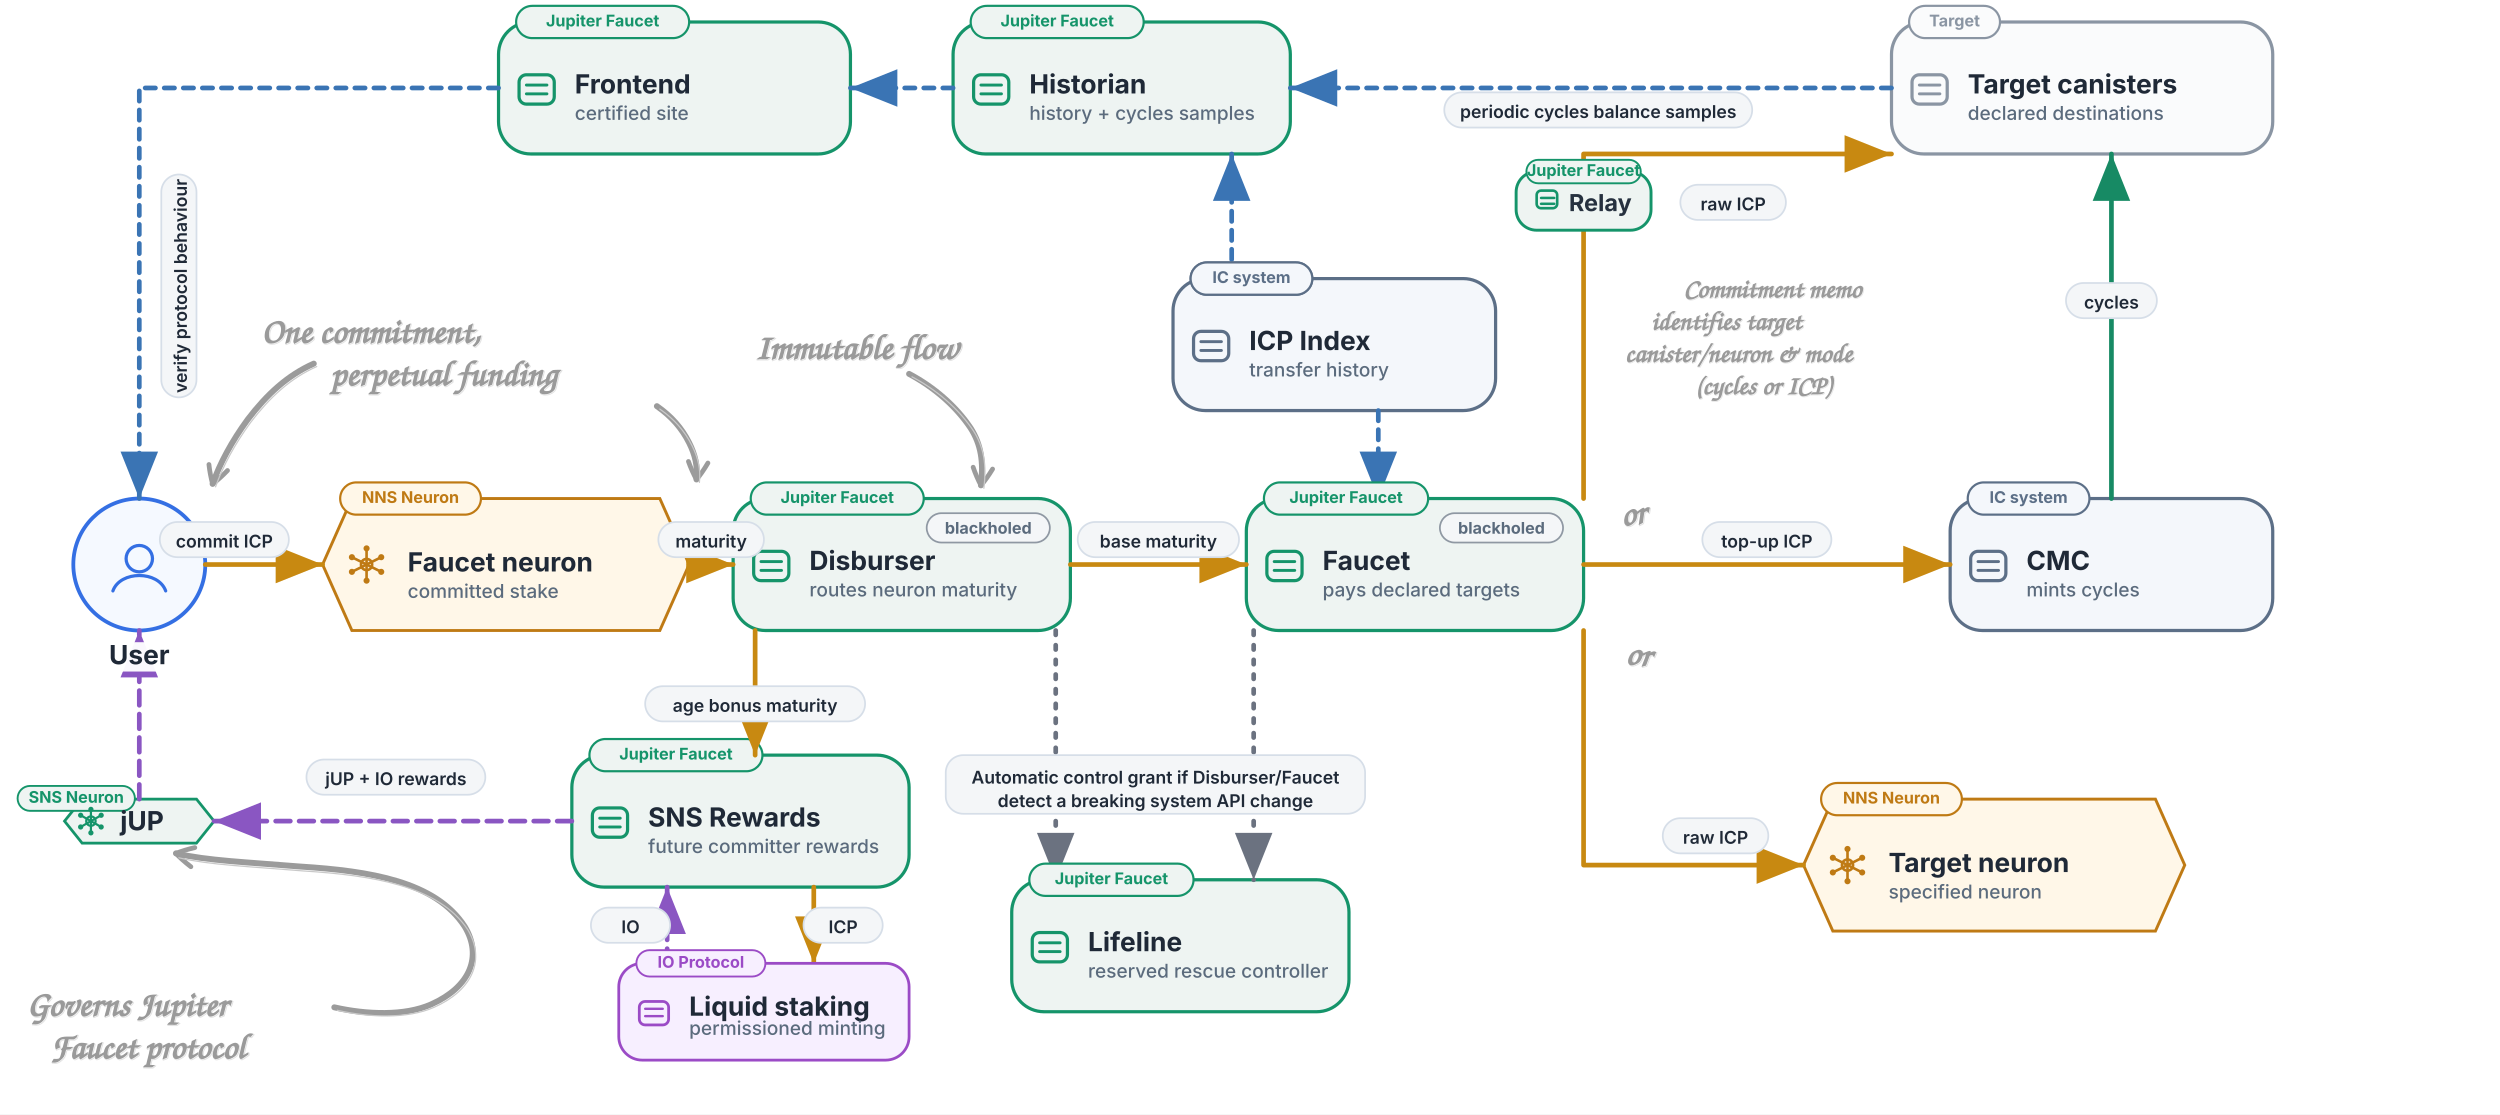
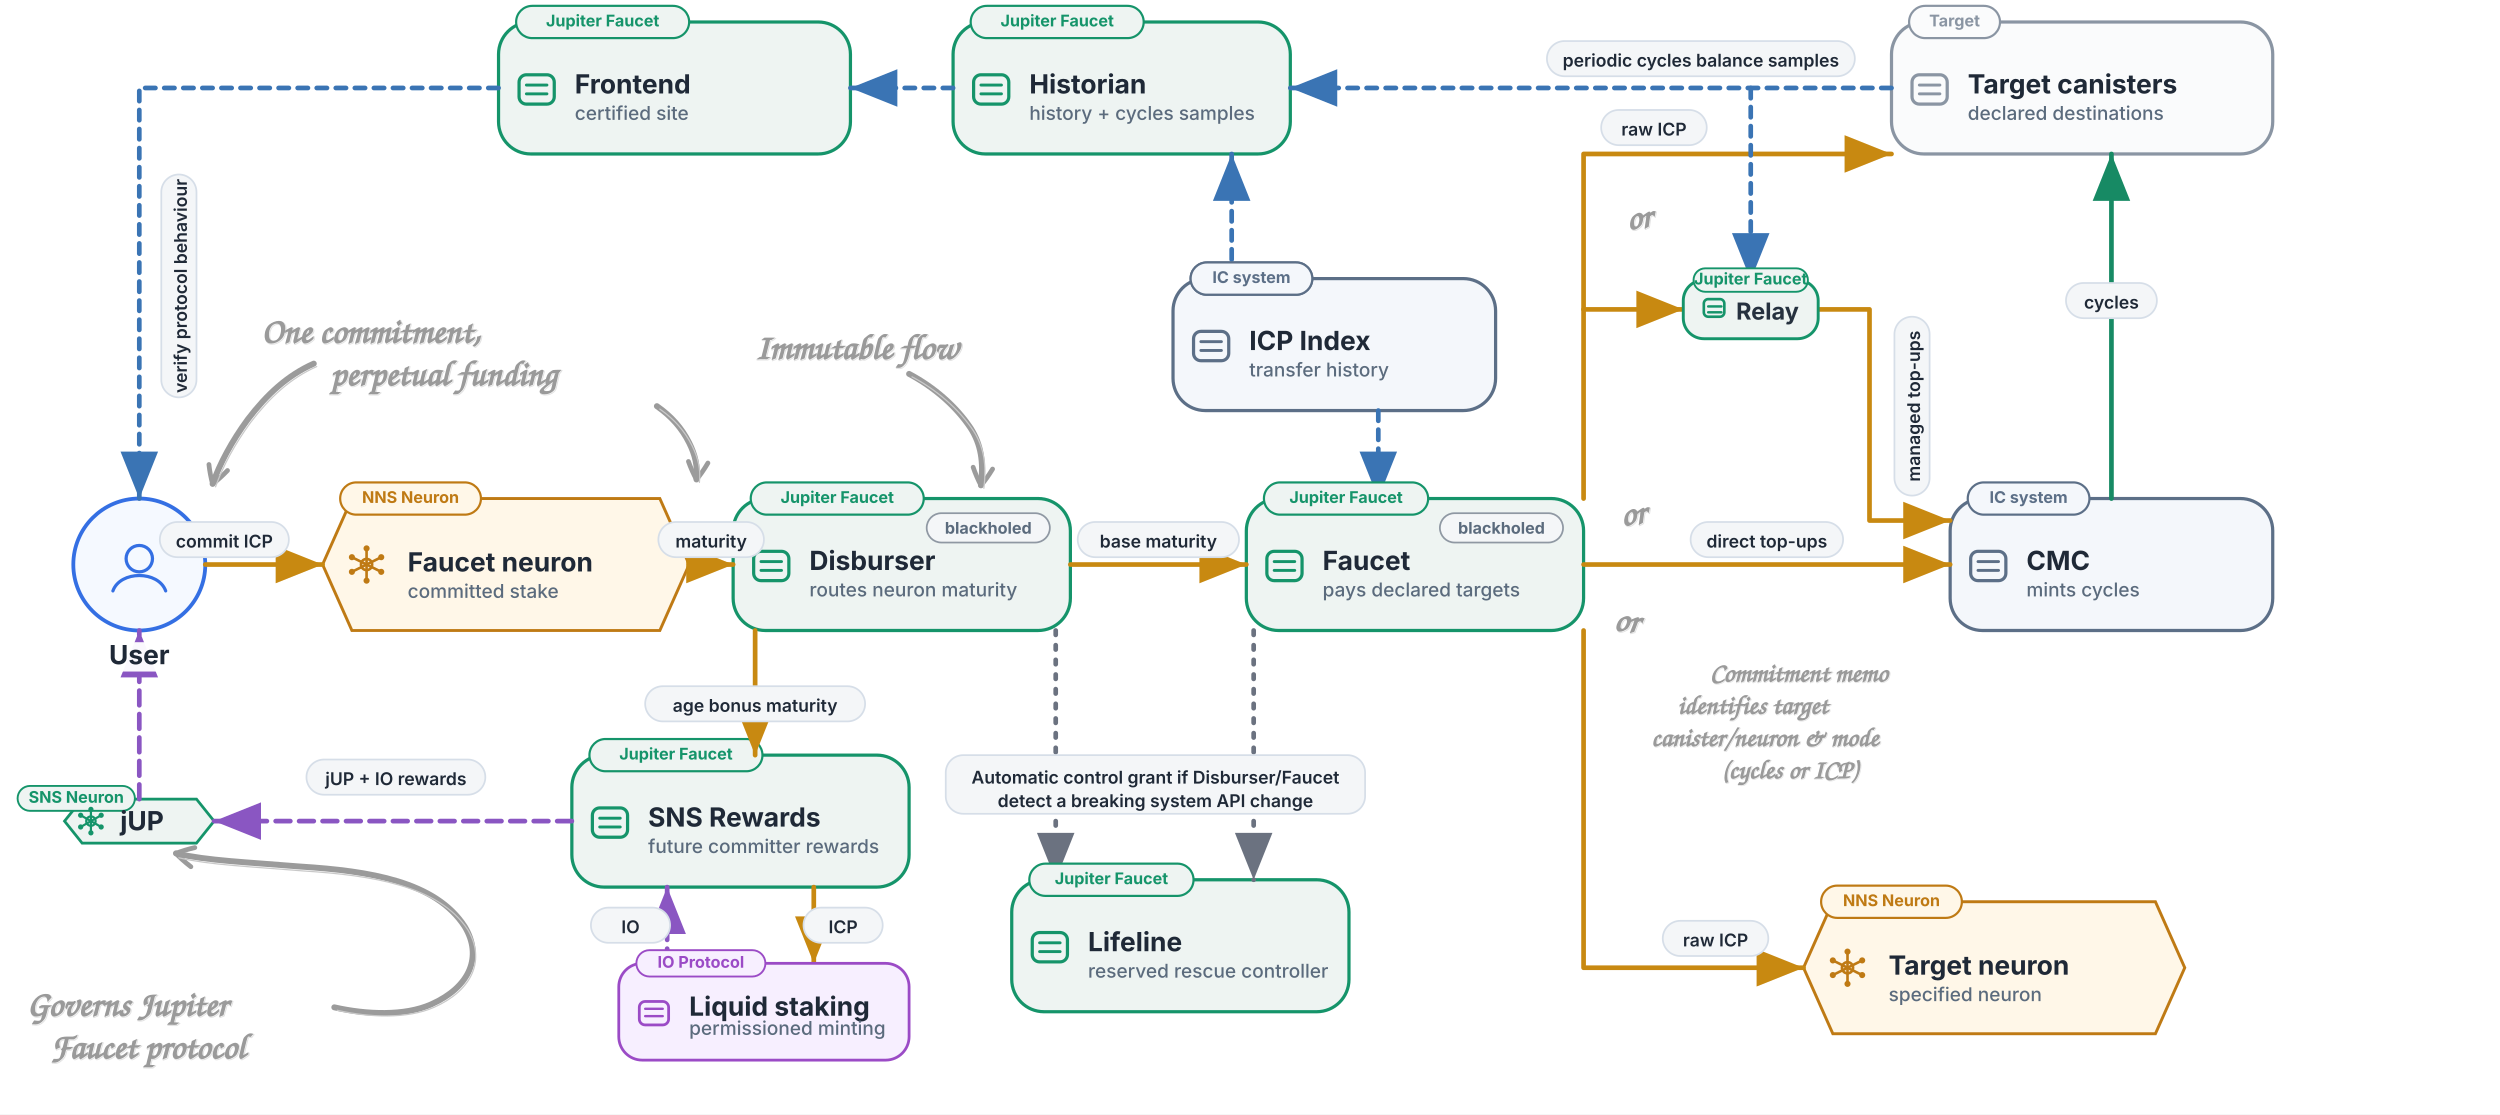
<svg xmlns="http://www.w3.org/2000/svg" width="1705" height="760" viewBox="0 55 1705 760">
  <defs>
    <style>
.title{fill:#1f2937;font:700 34px Inter,ui-sans-serif,system-ui,-apple-system,BlinkMacSystemFont,"Segoe UI",sans-serif}.subtitle{fill:#5b6b7d;font:500 16px Inter,ui-sans-serif,system-ui,-apple-system,BlinkMacSystemFont,"Segoe UI",sans-serif}.lbl{fill:#1f2937;font:700 18px Inter,ui-sans-serif,system-ui,-apple-system,BlinkMacSystemFont,"Segoe UI",sans-serif}.sub{fill:#5b6b7d;font:500 13px Inter,ui-sans-serif,system-ui,-apple-system,BlinkMacSystemFont,"Segoe UI",sans-serif}.tag{font:700 11px Inter,ui-sans-serif,system-ui,-apple-system,BlinkMacSystemFont,"Segoe UI",sans-serif}.legend{fill:#1f2937;font:600 12px Inter,ui-sans-serif,system-ui,-apple-system,BlinkMacSystemFont,"Segoe UI",sans-serif}.edgeLabel{fill:#1f2937;font:600 12px Inter,ui-sans-serif,system-ui,-apple-system,BlinkMacSystemFont,"Segoe UI",sans-serif}
</style>
    <marker id="arrow-icp" markerHeight="10" markerWidth="10" markerUnits="strokeWidth" orient="auto" refX="10" refY="4">
      <path d="M0,0 L10,4 L0,8 z" fill="#c88911" />
    </marker>
    <marker id="arrow-cycles" markerHeight="10" markerWidth="10" markerUnits="strokeWidth" orient="auto" refX="10" refY="4">
      <path d="M0,0 L10,4 L0,8 z" fill="#178a64" />
    </marker>
    <marker id="arrow-data" markerHeight="10" markerWidth="10" markerUnits="strokeWidth" orient="auto" refX="10" refY="4">
      <path d="M0,0 L10,4 L0,8 z" fill="#3a74b4" />
    </marker>
    <marker id="arrow-control" markerHeight="10" markerWidth="10" markerUnits="strokeWidth" orient="auto" refX="10" refY="4">
      <path d="M0,0 L10,4 L0,8 z" fill="#6b7280" />
    </marker>
    <marker id="arrow-jup" markerHeight="10" markerWidth="10" markerUnits="strokeWidth" orient="auto" refX="10" refY="4">
      <path d="M0,0 L10,4 L0,8 z" fill="#8a56c2" />
    </marker>
    <marker id="arrow-io" markerHeight="10" markerWidth="10" markerUnits="strokeWidth" orient="auto" refX="10" refY="4">
      <path d="M0,0 L10,4 L0,8 z" fill="#b44bd1" />
    </marker>
    <marker id="arrow-handwritten" markerWidth="18" markerHeight="18" markerUnits="userSpaceOnUse" orient="auto" refX="14" refY="9">
      <path d="M 2 2.5 C 6.5 4.5, 11.5 7.2, 14 9 C 11.1 11.1, 6.2 14.0, 2.4 15.8" fill="none" stroke="#9b9b9b" stroke-width="3.25" stroke-linecap="round" stroke-linejoin="round" />
    </marker>
  </defs>
  <rect fill="#fff" width="1705" height="760" x="0" y="55" />
  <g>
    <circle cx="95" cy="440" fill="#f5f9ff" r="45" stroke="#346fe3" stroke-width="2.6" />
    <circle cx="95" cy="436" fill="none" r="9" stroke="#346fe3" stroke-width="2.2" />
    <path d="M 77,458 C 82,444 108,444 113,458" fill="none" stroke="#346fe3" stroke-linecap="round" stroke-width="2.2" />
  </g>
  <g>
    <rect fill="#eef4f2" height="90" rx="22" ry="22" stroke="#15946a" stroke-width="2.2" width="240" x="340" y="70" />
    <rect fill="#eef4f2" height="22" rx="11" ry="11" stroke="#15946a" stroke-width="1.5" width="118" x="352" y="59" />
    <text class="tag" fill="#15946a" text-anchor="middle" x="411.0" y="73">Jupiter Faucet</text>
    <rect fill="none" height="20" rx="5" ry="5" stroke="#15946a" stroke-width="2.2" width="24" x="354" y="106" />
    <line stroke="#15946a" stroke-linecap="round" stroke-width="2" x1="359" x2="373" y1="113" y2="113" />
    <line stroke="#15946a" stroke-linecap="round" stroke-width="2" x1="359" x2="373" y1="119" y2="119" />
    <text class="lbl" dominant-baseline="middle" x="392" y="112">Frontend</text>
    <text class="sub" dominant-baseline="middle" x="392" y="132">certified site</text>
  </g>
  <g>
    <rect fill="#eef4f2" height="90" rx="22" ry="22" stroke="#15946a" stroke-width="2.2" width="230" x="650" y="70" />
    <rect fill="#eef4f2" height="22" rx="11" ry="11" stroke="#15946a" stroke-width="1.5" width="118" x="662" y="59" />
    <text class="tag" fill="#15946a" text-anchor="middle" x="721.0" y="73">Jupiter Faucet</text>
    <rect fill="none" height="20" rx="5" ry="5" stroke="#15946a" stroke-width="2.2" width="24" x="664" y="106" />
    <line stroke="#15946a" stroke-linecap="round" stroke-width="2" x1="669" x2="683" y1="113" y2="113" />
    <line stroke="#15946a" stroke-linecap="round" stroke-width="2" x1="669" x2="683" y1="119" y2="119" />
    <text class="lbl" dominant-baseline="middle" x="702" y="112">Historian</text>
    <text class="sub" dominant-baseline="middle" x="702" y="132">history + cycles samples</text>
  </g>
  <g>
    <rect fill="#fafbfc" height="90" rx="22" ry="22" stroke="#8a95a3" stroke-width="2.2" width="260" x="1290" y="70" />
    <rect fill="#fafbfc" height="22" rx="11" ry="11" stroke="#8a95a3" stroke-width="1.5" width="62" x="1302" y="59" />
    <text class="tag" fill="#8a95a3" text-anchor="middle" x="1333.0" y="73">Target</text>
    <rect fill="none" height="20" rx="5" ry="5" stroke="#8a95a3" stroke-width="2.2" width="24" x="1304" y="106" />
    <line stroke="#8a95a3" stroke-linecap="round" stroke-width="2" x1="1309" x2="1323" y1="113" y2="113" />
    <line stroke="#8a95a3" stroke-linecap="round" stroke-width="2" x1="1309" x2="1323" y1="119" y2="119" />
    <text class="lbl" dominant-baseline="middle" x="1342" y="112">Target canisters</text>
    <text class="sub" dominant-baseline="middle" x="1342" y="132">declared destinations</text>
  </g>
  <g>
    <rect fill="#f4f7fb" height="90" rx="22" ry="22" stroke="#5c6f87" stroke-width="2.2" width="220" x="800" y="245" />
    <rect fill="#f4f7fb" height="22" rx="11" ry="11" stroke="#5c6f87" stroke-width="1.5" width="83" x="812" y="234" />
    <text class="tag" fill="#5c6f87" text-anchor="middle" x="853.5" y="248">IC system</text>
    <rect fill="none" height="20" rx="5" ry="5" stroke="#5c6f87" stroke-width="2.2" width="24" x="814" y="281" />
    <line stroke="#5c6f87" stroke-linecap="round" stroke-width="2" x1="819" x2="833" y1="288" y2="288" />
    <line stroke="#5c6f87" stroke-linecap="round" stroke-width="2" x1="819" x2="833" y1="294" y2="294" />
    <text class="lbl" dominant-baseline="middle" x="852" y="287">ICP Index</text>
    <text class="sub" dominant-baseline="middle" x="852" y="307">transfer history</text>
  </g>
  <g>
    <polygon fill="#fff7e8" points="240,395 450,395 470,440.0 450,485 240,485 220,440.0" stroke="#bf7a14" stroke-width="2.0" />
    <rect fill="#fff7e8" height="22" rx="11" ry="11" stroke="#bf7a14" stroke-width="1.5" width="96" x="232" y="384" />
    <text class="tag" fill="#bf7a14" text-anchor="middle" x="280" y="398">NNS Neuron</text>
    <line stroke="#bf7a14" stroke-linecap="round" stroke-width="1.8" x1="250" x2="250" y1="440.0" y2="429.0" />
    <circle cx="250" cy="429.0" fill="#bf7a14" r="2.1" />
    <line stroke="#bf7a14" stroke-linecap="round" stroke-width="1.8" x1="250" x2="260" y1="440.0" y2="435.0" />
    <circle cx="260" cy="435.0" fill="#bf7a14" r="2.1" />
    <line stroke="#bf7a14" stroke-linecap="round" stroke-width="1.8" x1="250" x2="260" y1="440.0" y2="445.0" />
    <circle cx="260" cy="445.0" fill="#bf7a14" r="2.1" />
    <line stroke="#bf7a14" stroke-linecap="round" stroke-width="1.8" x1="250" x2="250" y1="440.0" y2="451.0" />
    <circle cx="250" cy="451.0" fill="#bf7a14" r="2.1" />
    <line stroke="#bf7a14" stroke-linecap="round" stroke-width="1.8" x1="250" x2="240" y1="440.0" y2="445.0" />
    <circle cx="240" cy="445.0" fill="#bf7a14" r="2.1" />
    <line stroke="#bf7a14" stroke-linecap="round" stroke-width="1.8" x1="250" x2="240" y1="440.0" y2="435.0" />
    <circle cx="240" cy="435.0" fill="#bf7a14" r="2.1" />
    <circle cx="250" cy="440.0" fill="none" r="3.8" stroke="#bf7a14" stroke-width="1.8" />
    <text class="lbl" dominant-baseline="middle" x="278" y="438.0">Faucet neuron</text>
    <text class="sub" dominant-baseline="middle" x="278" y="458.0">committed stake</text>
  </g>
  <g>
    <rect fill="#eef4f2" height="90" rx="22" ry="22" stroke="#15946a" stroke-width="2.2" width="230" x="500" y="395" />
    <rect fill="#eef4f2" height="22" rx="11" ry="11" stroke="#15946a" stroke-width="1.5" width="118" x="512" y="384" />
    <text class="tag" fill="#15946a" text-anchor="middle" x="571.0" y="398">Jupiter Faucet</text>
    <g>
      <rect fill="#f4f6f8" height="20" rx="10" ry="10" stroke="#8f98a3" stroke-width="1.2" width="84" x="632" y="405" />
      <text class="tag" fill="#5b6b7d" text-anchor="middle" x="674" y="419">blackholed</text>
    </g>
    <rect fill="none" height="20" rx="5" ry="5" stroke="#15946a" stroke-width="2.2" width="24" x="514" y="431" />
    <line stroke="#15946a" stroke-linecap="round" stroke-width="2" x1="519" x2="533" y1="438" y2="438" />
    <line stroke="#15946a" stroke-linecap="round" stroke-width="2" x1="519" x2="533" y1="444" y2="444" />
    <text class="lbl" dominant-baseline="middle" x="552" y="437">Disburser</text>
    <text class="sub" dominant-baseline="middle" x="552" y="457">routes neuron maturity</text>
  </g>
  <g>
    <rect fill="#eef4f2" height="90" rx="22" ry="22" stroke="#15946a" stroke-width="2.2" width="230" x="850" y="395" />
    <g>
      <rect fill="#f4f6f8" height="20" rx="10" ry="10" stroke="#8f98a3" stroke-width="1.2" width="84" x="982" y="405" />
      <text class="tag" fill="#5b6b7d" text-anchor="middle" x="1024" y="419">blackholed</text>
    </g>
    <rect fill="none" height="20" rx="5" ry="5" stroke="#15946a" stroke-width="2.2" width="24" x="864" y="431" />
    <line stroke="#15946a" stroke-linecap="round" stroke-width="2" x1="869" x2="883" y1="438" y2="438" />
    <line stroke="#15946a" stroke-linecap="round" stroke-width="2" x1="869" x2="883" y1="444" y2="444" />
    <text class="lbl" dominant-baseline="middle" x="902" y="437">Faucet</text>
    <text class="sub" dominant-baseline="middle" x="902" y="457">pays declared targets</text>
  </g>
  <g>
    <rect fill="#f4f7fb" height="90" rx="22" ry="22" stroke="#5c6f87" stroke-width="2.2" width="220" x="1330" y="395" />
    <rect fill="#f4f7fb" height="22" rx="11" ry="11" stroke="#5c6f87" stroke-width="1.5" width="83" x="1342" y="384" />
    <text class="tag" fill="#5c6f87" text-anchor="middle" x="1383.5" y="398">IC system</text>
    <rect fill="none" height="20" rx="5" ry="5" stroke="#5c6f87" stroke-width="2.2" width="24" x="1344" y="431" />
    <line stroke="#5c6f87" stroke-linecap="round" stroke-width="2" x1="1349" x2="1363" y1="438" y2="438" />
    <line stroke="#5c6f87" stroke-linecap="round" stroke-width="2" x1="1349" x2="1363" y1="444" y2="444" />
    <text class="lbl" dominant-baseline="middle" x="1382" y="437">CMC</text>
    <text class="sub" dominant-baseline="middle" x="1382" y="457">mints cycles</text>
  </g>
-   <g>
+   <g transform="translate(0,70)">
    <polygon fill="#fff7e8" points="1250,600 1470,600 1490,645.0 1470,690 1250,690 1230,645.0" stroke="#bf7a14" stroke-width="2.0" />
    <rect fill="#fff7e8" height="22" rx="11" ry="11" stroke="#bf7a14" stroke-width="1.5" width="96" x="1242" y="589" />
    <text class="tag" fill="#bf7a14" text-anchor="middle" x="1290" y="603">NNS Neuron</text>
    <line stroke="#bf7a14" stroke-linecap="round" stroke-width="1.8" x1="1260" x2="1260" y1="645.0" y2="634.0" />
    <circle cx="1260" cy="634.0" fill="#bf7a14" r="2.1" />
    <line stroke="#bf7a14" stroke-linecap="round" stroke-width="1.8" x1="1260" x2="1270" y1="645.0" y2="640.0" />
    <circle cx="1270" cy="640.0" fill="#bf7a14" r="2.1" />
    <line stroke="#bf7a14" stroke-linecap="round" stroke-width="1.8" x1="1260" x2="1270" y1="645.0" y2="650.0" />
    <circle cx="1270" cy="650.0" fill="#bf7a14" r="2.1" />
    <line stroke="#bf7a14" stroke-linecap="round" stroke-width="1.8" x1="1260" x2="1260" y1="645.0" y2="656.0" />
    <circle cx="1260" cy="656.0" fill="#bf7a14" r="2.1" />
    <line stroke="#bf7a14" stroke-linecap="round" stroke-width="1.8" x1="1260" x2="1250" y1="645.0" y2="650.0" />
    <circle cx="1250" cy="650.0" fill="#bf7a14" r="2.1" />
    <line stroke="#bf7a14" stroke-linecap="round" stroke-width="1.8" x1="1260" x2="1250" y1="645.0" y2="640.0" />
    <circle cx="1250" cy="640.0" fill="#bf7a14" r="2.1" />
    <circle cx="1260" cy="645.0" fill="none" r="3.8" stroke="#bf7a14" stroke-width="1.8" />
    <text class="lbl" dominant-baseline="middle" x="1288" y="643.0">Target neuron</text>
    <text class="sub" dominant-baseline="middle" x="1288" y="663.0">specified neuron</text>
  </g>
  <g>
    <polygon fill="#eef4f2" points="56,600 134,600 146,615 134,630 56,630 44,615" stroke="#15946a" stroke-width="1.9" />
    <rect fill="#eef4f2" height="17" rx="8.5" ry="8.5" stroke="#15946a" stroke-width="1.3" width="80" x="12" y="591" />
    <text class="tag" fill="#15946a" text-anchor="middle" x="52" y="602.5">SNS Neuron</text>
    <line stroke="#15946a" stroke-linecap="round" stroke-width="1.5" x1="62" x2="62" y1="615" y2="607" />
    <circle cx="62" cy="607" fill="#15946a" r="1.8" />
    <line stroke="#15946a" stroke-linecap="round" stroke-width="1.5" x1="62" x2="69" y1="615" y2="611" />
    <circle cx="69" cy="611" fill="#15946a" r="1.8" />
    <line stroke="#15946a" stroke-linecap="round" stroke-width="1.5" x1="62" x2="69" y1="615" y2="619" />
    <circle cx="69" cy="619" fill="#15946a" r="1.8" />
    <line stroke="#15946a" stroke-linecap="round" stroke-width="1.5" x1="62" x2="62" y1="615" y2="623" />
    <circle cx="62" cy="623" fill="#15946a" r="1.8" />
    <line stroke="#15946a" stroke-linecap="round" stroke-width="1.5" x1="62" x2="55" y1="615" y2="619" />
    <circle cx="55" cy="619" fill="#15946a" r="1.8" />
    <line stroke="#15946a" stroke-linecap="round" stroke-width="1.5" x1="62" x2="55" y1="615" y2="611" />
    <circle cx="55" cy="611" fill="#15946a" r="1.8" />
    <circle cx="62" cy="615" fill="none" r="3.2" stroke="#15946a" stroke-width="1.5" />
    <text class="lbl" dominant-baseline="middle" font-size="14" x="82" y="614.5">jUP</text>
  </g>
  <g>
    <rect fill="#eef4f2" height="90" rx="22" ry="22" stroke="#15946a" stroke-width="2.2" width="230" x="390" y="570" />
    <rect fill="#eef4f2" height="22" rx="11" ry="11" stroke="#15946a" stroke-width="1.5" width="118" x="402" y="559" />
    <text class="tag" fill="#15946a" text-anchor="middle" x="461.0" y="573">Jupiter Faucet</text>
    <rect fill="none" height="20" rx="5" ry="5" stroke="#15946a" stroke-width="2.2" width="24" x="404" y="606" />
    <line stroke="#15946a" stroke-linecap="round" stroke-width="2" x1="409" x2="423" y1="613" y2="613" />
    <line stroke="#15946a" stroke-linecap="round" stroke-width="2" x1="409" x2="423" y1="619" y2="619" />
    <text class="lbl" dominant-baseline="middle" x="442" y="612">SNS Rewards</text>
    <text class="sub" dominant-baseline="middle" x="442" y="632">future committer rewards</text>
  </g>
  <g>
    <rect fill="#eef4f2" height="90" rx="22" ry="22" stroke="#15946a" stroke-width="2.2" width="230" x="690" y="655" />
    <rect fill="none" height="20" rx="5" ry="5" stroke="#15946a" stroke-width="2.2" width="24" x="704" y="691" />
    <line stroke="#15946a" stroke-linecap="round" stroke-width="2" x1="709" x2="723" y1="698" y2="698" />
    <line stroke="#15946a" stroke-linecap="round" stroke-width="2" x1="709" x2="723" y1="704" y2="704" />
    <text class="lbl" dominant-baseline="middle" x="742" y="697">Lifeline</text>
    <text class="sub" dominant-baseline="middle" x="742" y="717">reserved rescue controller</text>
  </g>
  <path d="M 340,115 L 95,115 L 95,395" fill="none" marker-end="url(#arrow-data)" stroke-dasharray="7 6" stroke="#3a74b4" stroke-linecap="round" stroke-linejoin="round" stroke-width="3.2" />
  <path d="M 650,115 L 580,115" fill="none" marker-end="url(#arrow-data)" stroke-dasharray="7 6" stroke="#3a74b4" stroke-linecap="round" stroke-linejoin="round" stroke-width="3.2" />
  <path d="M 1290,115 L 880,115" fill="none" marker-end="url(#arrow-data)" stroke-dasharray="7 6" stroke="#3a74b4" stroke-linecap="round" stroke-linejoin="round" stroke-width="3.2" />
  <path d="M 840,245 L 840,160" fill="none" marker-end="url(#arrow-data)" stroke-dasharray="7 6" stroke="#3a74b4" stroke-linecap="round" stroke-linejoin="round" stroke-width="3.2" />
  <path d="M 940,335 L 940,395" fill="none" marker-end="url(#arrow-data)" stroke-dasharray="7 6" stroke="#3a74b4" stroke-linecap="round" stroke-linejoin="round" stroke-width="3.2" />
  <path d="M 140,440 L 220,440" fill="none" marker-end="url(#arrow-icp)" stroke="#c88911" stroke-linecap="round" stroke-linejoin="round" stroke-width="3.2" />
  <path d="M 470,440 L 500,440" fill="none" marker-end="url(#arrow-icp)" stroke="#c88911" stroke-linecap="round" stroke-linejoin="round" stroke-width="3.2" />
  <path d="M 730,440 L 850,440" fill="none" marker-end="url(#arrow-icp)" stroke="#c88911" stroke-linecap="round" stroke-linejoin="round" stroke-width="3.2" />
  <path d="M 515,485 L 515,570" fill="none" marker-end="url(#arrow-icp)" stroke="#c88911" stroke-linecap="round" stroke-linejoin="round" stroke-width="3.2" />
  <path d="M 1080,440 L 1330,440" fill="none" marker-end="url(#arrow-icp)" stroke="#c88911" stroke-linecap="round" stroke-linejoin="round" stroke-width="3.2" />
  <path d="M 1080,395 L 1080,160 L 1290,160" fill="none" marker-end="url(#arrow-icp)" stroke="#c88911" stroke-linecap="round" stroke-linejoin="round" stroke-width="3.2" />
-   <path d="M 1080,485 L 1080,645 L 1230,645" fill="none" marker-end="url(#arrow-icp)" stroke="#c88911" stroke-linecap="round" stroke-linejoin="round" stroke-width="3.2" />
+   <path d="M 1080,485 L 1080,715 L 1230,715" fill="none" marker-end="url(#arrow-icp)" stroke="#c88911" stroke-linecap="round" stroke-linejoin="round" stroke-width="3.2" />
  <path d="M 1440,395 L 1440,160" fill="none" marker-end="url(#arrow-cycles)" stroke="#178a64" stroke-linecap="round" stroke-linejoin="round" stroke-width="3.2" />
  <path d="M 720,485 L 720,655" fill="none" marker-end="url(#arrow-control)" stroke-dasharray="3 7" stroke="#6b7280" stroke-linecap="round" stroke-linejoin="round" stroke-width="3.2" />
  <path d="M 855,485 L 855,655" fill="none" marker-end="url(#arrow-control)" stroke-dasharray="3 7" stroke="#6b7280" stroke-linecap="round" stroke-linejoin="round" stroke-width="3.2" />
  <path d="M 390,615 L 146,615" fill="none" marker-end="url(#arrow-jup)" stroke-dasharray="10 6" stroke="#8a56c2" stroke-linecap="round" stroke-linejoin="round" stroke-width="3.2" />
  <path d="M 95,600 L 95,485" fill="none" marker-end="url(#arrow-jup)" stroke-dasharray="10 6" stroke="#8a56c2" stroke-linecap="round" stroke-linejoin="round" stroke-width="3.2" />
  <path d="M 555,660 L 555,712" fill="none" marker-end="url(#arrow-icp)" stroke="#c88911" stroke-linecap="round" stroke-linejoin="round" stroke-width="3.2" />
  <path d="M 455,712 L 455,660" fill="none" marker-end="url(#arrow-jup)" stroke-dasharray="10 6" stroke="#8a56c2" stroke-linecap="round" stroke-linejoin="round" stroke-width="3.2" />
  <g>
    <rect fill="#f7efff" height="66" rx="16" ry="16" stroke="#9b4bc6" stroke-width="1.9" width="198" x="422" y="712" />
    <rect fill="#f7efff" height="18" rx="9" ry="9" stroke="#9b4bc6" stroke-width="1.3" width="88" x="434" y="703" />
    <text class="tag" fill="#9b4bc6" text-anchor="middle" x="478" y="715">IO Protocol</text>
    <rect fill="none" height="16" rx="4" ry="4" stroke="#9b4bc6" stroke-width="1.9" width="20" x="436" y="738" />
    <line stroke="#9b4bc6" stroke-linecap="round" stroke-width="1.6" x1="440" x2="452" y1="743" y2="743" />
    <line stroke="#9b4bc6" stroke-linecap="round" stroke-width="1.6" x1="440" x2="452" y1="748" y2="748" />
    <text class="lbl" dominant-baseline="middle" font-size="15" x="470" y="741">Liquid staking</text>
    <text class="sub" dominant-baseline="middle" font-size="11.5" x="470" y="756">permissioned minting</text>
  </g>
  <g transform="translate(122,250) rotate(-90)">
    <rect fill="#f4f6f8" height="24" rx="12" ry="12" stroke="#d6dee8" stroke-width="1.2" width="152" x="-76" y="-12" />
    <text class="edgeLabel" dominant-baseline="middle" text-anchor="middle" x="0" y="1">verify protocol behaviour</text>
  </g>
-   <g transform="translate(1090,130)">
+   <g transform="translate(1160,95)">
    <rect fill="#f4f6f8" height="24" rx="12" ry="12" stroke="#d6dee8" stroke-width="1.2" width="210" x="-105.0" y="-12" />
    <text class="edgeLabel" dominant-baseline="middle" text-anchor="middle" x="0" y="1">periodic cycles balance samples</text>
  </g>
  <g transform="translate(270,585)">
    <rect fill="#f4f6f8" height="24" rx="12" ry="12" stroke="#d6dee8" stroke-width="1.2" width="122" x="-61.0" y="-12" />
    <text class="edgeLabel" dominant-baseline="middle" text-anchor="middle" x="0" y="1">jUP + IO rewards</text>
  </g>
  <g transform="translate(153,423)">
    <rect fill="#f4f6f8" height="24" rx="12" ry="12" stroke="#d6dee8" stroke-width="1.2" width="88" x="-44.0" y="-12" />
    <text class="edgeLabel" dominant-baseline="middle" text-anchor="middle" x="0" y="1">commit ICP</text>
  </g>
  <g transform="translate(485,423)">
    <rect fill="#f4f6f8" height="24" rx="12" ry="12" stroke="#d6dee8" stroke-width="1.2" width="72" x="-36.0" y="-12" />
    <text class="edgeLabel" dominant-baseline="middle" text-anchor="middle" x="0" y="1">maturity</text>
  </g>
  <g transform="translate(790,423)">
    <rect fill="#f4f6f8" height="24" rx="12" ry="12" stroke="#d6dee8" stroke-width="1.2" width="110" x="-55.0" y="-12" />
    <text class="edgeLabel" dominant-baseline="middle" text-anchor="middle" x="0" y="1">base maturity</text>
  </g>
-   <g transform="translate(1182,193)">
+   <g transform="translate(1128,142)">
    <rect fill="#f4f6f8" height="24" rx="12" ry="12" stroke="#d6dee8" stroke-width="1.2" width="72" x="-36.0" y="-12" />
    <text class="edgeLabel" dominant-baseline="middle" text-anchor="middle" x="0" y="1">raw ICP</text>
  </g>
  <g transform="translate(1205,423)">
-     <rect fill="#f4f6f8" height="24" rx="12" ry="12" stroke="#d6dee8" stroke-width="1.2" width="88" x="-44.0" y="-12" />
-     <text class="edgeLabel" dominant-baseline="middle" text-anchor="middle" x="0" y="1">top-up ICP</text>
+     <rect fill="#f4f6f8" height="24" rx="12" ry="12" stroke="#d6dee8" stroke-width="1.2" width="104" x="-52" y="-12" />
+     <text class="edgeLabel" dominant-baseline="middle" text-anchor="middle" x="0" y="1">direct top-ups</text>
  </g>
  <g transform="translate(1440,260)">
    <rect fill="#f4f6f8" height="24" rx="12" ry="12" stroke="#d6dee8" stroke-width="1.2" width="62" x="-31.0" y="-12" />
    <text class="edgeLabel" dominant-baseline="middle" text-anchor="middle" x="0" y="1">cycles</text>
  </g>
-   <g transform="translate(1170,625)">
+   <g transform="translate(1170,695)">
    <rect fill="#f4f6f8" height="24" rx="12" ry="12" stroke="#d6dee8" stroke-width="1.2" width="72" x="-36.0" y="-12" />
    <text class="edgeLabel" dominant-baseline="middle" text-anchor="middle" x="0" y="1">raw ICP</text>
  </g>
  <g transform="translate(515,535)">
    <rect fill="#f4f6f8" height="24" rx="12" ry="12" stroke="#d6dee8" stroke-width="1.2" width="150" x="-75.0" y="-12" />
    <text class="edgeLabel" dominant-baseline="middle" text-anchor="middle" x="0" y="1">age bonus maturity</text>
  </g>
  <g transform="translate(788,590)">
    <rect fill="#f4f6f8" height="40" rx="12" ry="12" stroke="#d6dee8" stroke-width="1.2" width="286" x="-143" y="-20" />
    <text class="edgeLabel" dominant-baseline="middle" text-anchor="middle" x="0" y="-5">Automatic control grant if Disburser/Faucet</text>
    <text class="edgeLabel" dominant-baseline="middle" text-anchor="middle" x="0" y="11">detect a breaking system API change</text>
  </g>
  <g transform="translate(575,686)">
    <rect fill="#f4f6f8" height="24" rx="12" ry="12" stroke="#d6dee8" stroke-width="1.2" width="54" x="-27.0" y="-12" />
    <text class="edgeLabel" dominant-baseline="middle" text-anchor="middle" x="0" y="1">ICP</text>
  </g>
  <g transform="translate(430,686)">
    <rect fill="#f4f6f8" height="24" rx="12" ry="12" stroke="#d6dee8" stroke-width="1.2" width="54" x="-27.0" y="-12" />
    <text class="edgeLabel" dominant-baseline="middle" text-anchor="middle" x="0" y="1">IO</text>
  </g>
  <g>
    <rect fill="#fff" fill-opacity="0.96" height="20" rx="8" ry="8" width="54" x="68" y="493" />
    <text class="lbl" text-anchor="middle" x="95" y="508">User</text>
  </g>
  <g>
    <rect fill="#f4f7fb" height="22" rx="11" ry="11" stroke="#5c6f87" stroke-width="1.5" width="83" x="812" y="234" />
    <text class="tag" fill="#5c6f87" text-anchor="middle" x="853.5" y="248">IC system</text>
  </g>
  <g>
    <rect fill="#eef4f2" height="22" rx="11" ry="11" stroke="#15946a" stroke-width="1.5" width="112" x="862" y="384" />
    <text class="tag" fill="#15946a" text-anchor="middle" x="918" y="398">Jupiter Faucet</text>
  </g>
  <g>
    <rect fill="#eef4f2" height="22" rx="11" ry="11" stroke="#15946a" stroke-width="1.5" width="112" x="702" y="644" />
    <text class="tag" fill="#15946a" text-anchor="middle" x="758" y="658">Jupiter Faucet</text>
  </g>
  <g id="annotation-one-commitment">
    <path d="M 214 303 C 196 311, 182 324, 169 341 C 158 356, 150 371, 145 385" fill="none" marker-end="url(#arrow-handwritten)" stroke="#9b9b9b" stroke-linecap="round" stroke-linejoin="round" stroke-width="4.05" />
    <path d="M 216 305 C 198 313, 184 326, 171 343 C 160 358, 152 373, 147 387" fill="none" stroke="#c9c9c9" stroke-linecap="round" stroke-linejoin="round" stroke-width="0.85" />
    <text x="178.5" y="289.5" style="fill:none;stroke:#d6d6d6;stroke-width:0.7;stroke-linejoin:round;opacity:0.7;font-family:'Comic Neue','Bradley Hand','Segoe Print','Comic Sans MS',cursive;font-size:24px;font-weight:700;letter-spacing:0.15px;">One commitment,</text>
    <text x="178" y="289" style="fill:#9a9a9a;font-family:'Comic Neue','Bradley Hand','Segoe Print','Comic Sans MS',cursive;font-size:24px;font-weight:700;letter-spacing:0.15px;">One commitment,</text>
  </g>
  <g id="annotation-perpetual-funding">
    <path d="M 448 332 C 458 339, 465 347, 470 357 C 474 365, 476 373, 475 382" fill="none" marker-end="url(#arrow-handwritten)" stroke="#9b9b9b" stroke-linecap="round" stroke-linejoin="round" stroke-width="4.05" />
    <path d="M 450 334 C 460 341, 467 349, 472 359 C 476 367, 478 375, 477 384" fill="none" stroke="#c9c9c9" stroke-linecap="round" stroke-linejoin="round" stroke-width="0.85" />
    <text x="225.5" y="318.5" style="fill:none;stroke:#d6d6d6;stroke-width:0.7;stroke-linejoin:round;opacity:0.7;font-family:'Comic Neue','Bradley Hand','Segoe Print','Comic Sans MS',cursive;font-size:24px;font-weight:700;letter-spacing:0.15px;">perpetual funding</text>
    <text x="225" y="318" style="fill:#9a9a9a;font-family:'Comic Neue','Bradley Hand','Segoe Print','Comic Sans MS',cursive;font-size:24px;font-weight:700;letter-spacing:0.15px;">perpetual funding</text>
  </g>
  <g id="annotation-immutable-flow">
    <path d="M 620 310 C 637 319, 652 332, 662 347 C 669 358, 671 370, 669 386" fill="none" marker-end="url(#arrow-handwritten)" stroke="#9b9b9b" stroke-linecap="round" stroke-linejoin="round" stroke-width="4.05" />
    <path d="M 622 312 C 639 321, 654 334, 664 349 C 671 360, 673 372, 671 388" fill="none" stroke="#c9c9c9" stroke-linecap="round" stroke-linejoin="round" stroke-width="0.85" />
    <text x="515.5" y="300.5" style="fill:none;stroke:#d6d6d6;stroke-width:0.7;stroke-linejoin:round;opacity:0.7;font-family:'Comic Neue','Bradley Hand','Segoe Print','Comic Sans MS',cursive;font-size:24px;font-weight:700;letter-spacing:0.15px;">Immutable flow</text>
    <text x="515" y="300" style="fill:#9a9a9a;font-family:'Comic Neue','Bradley Hand','Segoe Print','Comic Sans MS',cursive;font-size:24px;font-weight:700;letter-spacing:0.15px;">Immutable flow</text>
  </g>
  <g id="annotation-commitment-memo">
-     <text x="1148.4" y="258.4" style="fill:none;stroke:#d6d6d6;stroke-width:0.55;stroke-linejoin:round;opacity:0.65;font-family:'Comic Neue','Bradley Hand','Segoe Print','Comic Sans MS',cursive;font-size:18px;font-weight:700;letter-spacing:0.1px;">Commitment memo</text>
-     <text x="1148" y="258" style="fill:#9a9a9a;font-family:'Comic Neue','Bradley Hand','Segoe Print','Comic Sans MS',cursive;font-size:18px;font-weight:700;letter-spacing:0.1px;">Commitment memo</text>
-     <text x="1126.4" y="280.4" style="fill:none;stroke:#d6d6d6;stroke-width:0.55;stroke-linejoin:round;opacity:0.65;font-family:'Comic Neue','Bradley Hand','Segoe Print','Comic Sans MS',cursive;font-size:18px;font-weight:700;letter-spacing:0.1px;">identifies target</text>
-     <text x="1126" y="280" style="fill:#9a9a9a;font-family:'Comic Neue','Bradley Hand','Segoe Print','Comic Sans MS',cursive;font-size:18px;font-weight:700;letter-spacing:0.1px;">identifies target</text>
-     <text x="1108.4" y="302.4" style="fill:none;stroke:#d6d6d6;stroke-width:0.55;stroke-linejoin:round;opacity:0.65;font-family:'Comic Neue','Bradley Hand','Segoe Print','Comic Sans MS',cursive;font-size:18px;font-weight:700;letter-spacing:0.1px;">canister/neuron &amp; mode</text>
-     <text x="1108" y="302" style="fill:#9a9a9a;font-family:'Comic Neue','Bradley Hand','Segoe Print','Comic Sans MS',cursive;font-size:18px;font-weight:700;letter-spacing:0.1px;">canister/neuron &amp; mode</text>
-     <text x="1156.4" y="324.4" style="fill:none;stroke:#d6d6d6;stroke-width:0.55;stroke-linejoin:round;opacity:0.65;font-family:'Comic Neue','Bradley Hand','Segoe Print','Comic Sans MS',cursive;font-size:18px;font-weight:700;letter-spacing:0.1px;">(cycles or ICP)</text>
-     <text x="1156" y="324" style="fill:#9a9a9a;font-family:'Comic Neue','Bradley Hand','Segoe Print','Comic Sans MS',cursive;font-size:18px;font-weight:700;letter-spacing:0.1px;">(cycles or ICP)</text>
+     <text x="1166.4" y="520.4" style="fill:none;stroke:#d6d6d6;stroke-width:0.55;stroke-linejoin:round;opacity:0.65;font-family:'Comic Neue','Bradley Hand','Segoe Print','Comic Sans MS',cursive;font-size:18px;font-weight:700;letter-spacing:0.1px;">Commitment memo</text>
+     <text x="1166" y="520" style="fill:#9a9a9a;font-family:'Comic Neue','Bradley Hand','Segoe Print','Comic Sans MS',cursive;font-size:18px;font-weight:700;letter-spacing:0.1px;">Commitment memo</text>
+     <text x="1144.4" y="542.4" style="fill:none;stroke:#d6d6d6;stroke-width:0.55;stroke-linejoin:round;opacity:0.65;font-family:'Comic Neue','Bradley Hand','Segoe Print','Comic Sans MS',cursive;font-size:18px;font-weight:700;letter-spacing:0.1px;">identifies target</text>
+     <text x="1144" y="542" style="fill:#9a9a9a;font-family:'Comic Neue','Bradley Hand','Segoe Print','Comic Sans MS',cursive;font-size:18px;font-weight:700;letter-spacing:0.1px;">identifies target</text>
+     <text x="1126.4" y="564.4" style="fill:none;stroke:#d6d6d6;stroke-width:0.55;stroke-linejoin:round;opacity:0.65;font-family:'Comic Neue','Bradley Hand','Segoe Print','Comic Sans MS',cursive;font-size:18px;font-weight:700;letter-spacing:0.1px;">canister/neuron &amp; mode</text>
+     <text x="1126" y="564" style="fill:#9a9a9a;font-family:'Comic Neue','Bradley Hand','Segoe Print','Comic Sans MS',cursive;font-size:18px;font-weight:700;letter-spacing:0.1px;">canister/neuron &amp; mode</text>
+     <text x="1174.4" y="586.4" style="fill:none;stroke:#d6d6d6;stroke-width:0.55;stroke-linejoin:round;opacity:0.65;font-family:'Comic Neue','Bradley Hand','Segoe Print','Comic Sans MS',cursive;font-size:18px;font-weight:700;letter-spacing:0.1px;">(cycles or ICP)</text>
+     <text x="1174" y="586" style="fill:#9a9a9a;font-family:'Comic Neue','Bradley Hand','Segoe Print','Comic Sans MS',cursive;font-size:18px;font-weight:700;letter-spacing:0.1px;">(cycles or ICP)</text>
  </g>
  <g id="annotation-or-top">
    <text x="1106.5" y="414.5" transform="rotate(-7 1106.5 414.5)" style="fill:none;stroke:#d6d6d6;stroke-width:0.65;stroke-linejoin:round;opacity:0.7;font-family:'Comic Neue','Bradley Hand','Segoe Print','Comic Sans MS',cursive;font-size:24px;font-weight:700;letter-spacing:0.1px;">or</text>
    <text x="1106" y="414" transform="rotate(-7 1106 414)" style="fill:#9a9a9a;font-family:'Comic Neue','Bradley Hand','Segoe Print','Comic Sans MS',cursive;font-size:24px;font-weight:700;letter-spacing:0.1px;">or</text>
  </g>
  <g id="annotation-or-bottom">
-     <text x="1108.5" y="508.5" transform="rotate(6 1108.5 508.5)" style="fill:none;stroke:#d6d6d6;stroke-width:0.65;stroke-linejoin:round;opacity:0.7;font-family:'Comic Neue','Bradley Hand','Segoe Print','Comic Sans MS',cursive;font-size:24px;font-weight:700;letter-spacing:0.1px;">or</text>
-     <text x="1108" y="508" transform="rotate(6 1108 508)" style="fill:#9a9a9a;font-family:'Comic Neue','Bradley Hand','Segoe Print','Comic Sans MS',cursive;font-size:24px;font-weight:700;letter-spacing:0.1px;">or</text>
+     <text x="1100.5" y="485.5" transform="rotate(6 1100.5 485.5)" style="fill:none;stroke:#d6d6d6;stroke-width:0.65;stroke-linejoin:round;opacity:0.7;font-family:'Comic Neue','Bradley Hand','Segoe Print','Comic Sans MS',cursive;font-size:24px;font-weight:700;letter-spacing:0.1px;">or</text>
+     <text x="1100" y="485" transform="rotate(6 1100 485)" style="fill:#9a9a9a;font-family:'Comic Neue','Bradley Hand','Segoe Print','Comic Sans MS',cursive;font-size:24px;font-weight:700;letter-spacing:0.1px;">or</text>
  </g>
  <g id="annotation-jup-governance">
    <path d="M 228 742 C 250 747, 276 748, 294 740 C 321 728, 329 707, 317 687 C 297 656, 252 649, 205 646 C 169 643, 141 642, 120 637" fill="none" marker-end="url(#arrow-handwritten)" stroke="#9b9b9b" stroke-linecap="round" stroke-linejoin="round" stroke-width="4.05" />
    <path d="M 230 744 C 252 749, 278 750, 296 742 C 323 730, 331 709, 319 689 C 299 659, 254 652, 207 649 C 171 646, 143 645, 122 640" fill="none" stroke="#c9c9c9" stroke-linecap="round" stroke-linejoin="round" stroke-width="0.85" />
    <text x="18.5" y="748.5" style="fill:none;stroke:#d6d6d6;stroke-width:0.7;stroke-linejoin:round;opacity:0.7;font-family:'Comic Neue','Bradley Hand','Segoe Print','Comic Sans MS',cursive;font-size:24px;font-weight:700;letter-spacing:0.15px;">Governs Jupiter</text>
    <text x="18" y="748" style="fill:#9a9a9a;font-family:'Comic Neue','Bradley Hand','Segoe Print','Comic Sans MS',cursive;font-size:24px;font-weight:700;letter-spacing:0.15px;">Governs Jupiter</text>
    <text x="34.5" y="777.5" style="fill:none;stroke:#d6d6d6;stroke-width:0.7;stroke-linejoin:round;opacity:0.7;font-family:'Comic Neue','Bradley Hand','Segoe Print','Comic Sans MS',cursive;font-size:24px;font-weight:700;letter-spacing:0.15px;">Faucet protocol</text>
    <text x="34" y="777" style="fill:#9a9a9a;font-family:'Comic Neue','Bradley Hand','Segoe Print','Comic Sans MS',cursive;font-size:24px;font-weight:700;letter-spacing:0.15px;">Faucet protocol</text>
  </g>
  <line stroke="#d9e2ec" stroke-width="1.5" x1="50" x2="1850" y1="922" y2="922" />
  <text class="legend" x="60" y="946">Legend</text>
  <line marker-end="url(#arrow-icp)" stroke="#c88911" stroke-width="3.2" x1="135" x2="169" y1="940" y2="940" />
  <text class="legend" x="182" y="945">ICP</text>
  <line marker-end="url(#arrow-cycles)" stroke="#178a64" stroke-width="3.2" x1="228" x2="262" y1="940" y2="940" />
  <text class="legend" x="275" y="945">Cycles</text>
  <line marker-end="url(#arrow-data)" stroke-dasharray="7 6" stroke="#3a74b4" stroke-width="3.2" x1="342" x2="376" y1="940" y2="940" />
  <text class="legend" x="389" y="945">Observed data</text>
  <line marker-end="url(#arrow-control)" stroke-dasharray="3 7" stroke="#6b7280" stroke-width="3.2" x1="505" x2="539" y1="940" y2="940" />
  <text class="legend" x="552" y="945">Control</text>
  <line marker-end="url(#arrow-jup)" stroke-dasharray="10 6" stroke="#8a56c2" stroke-width="3.2" x1="630" x2="664" y1="940" y2="940" />
  <text class="legend" x="677" y="945">Rewards</text>
+   <path id="relay-split-arrow" d="M 1194,115 L 1194,246" fill="none" marker-end="url(#arrow-data)" stroke-dasharray="7 6" stroke="#3a74b4" stroke-linecap="round" stroke-linejoin="round" stroke-width="3.2" />
+   <path id="raw-icp-to-relay" d="M 1080,266 L 1148,266" fill="none" marker-end="url(#arrow-icp)" stroke="#c88911" stroke-linecap="round" stroke-linejoin="round" stroke-width="3.2" />
+   <path id="relay-to-cmc" d="M 1240,266 L 1275,266 L 1275,410 L 1330,410" fill="none" marker-end="url(#arrow-icp)" stroke="#c88911" stroke-linecap="round" stroke-linejoin="round" stroke-width="3.2" />
  <g id="relay-node">
-     <rect fill="#eef4f2" height="40" rx="14" ry="14" stroke="#15946a" stroke-width="2.0" width="92" x="1034" y="172" />
-     <rect fill="#eef4f2" height="16" rx="8" ry="8" stroke="#15946a" stroke-width="1.3" width="78" x="1041" y="164" />
-     <text x="1080" y="175" fill="#15946a" text-anchor="middle" style="font-family:Inter, system-ui, sans-serif; font-size:11px; font-weight:700;">Jupiter Faucet</text>
-     <rect fill="none" height="12" rx="3" ry="3" stroke="#15946a" stroke-width="1.8" width="14" x="1048" y="185" />
-     <line stroke="#15946a" stroke-linecap="round" stroke-width="1.7" x1="1051" x2="1060" y1="190" y2="190" />
-     <line stroke="#15946a" stroke-linecap="round" stroke-width="1.7" x1="1051" x2="1060" y1="194" y2="194" />
-     <text x="1070" y="193" dominant-baseline="middle" style="font-family:Inter, system-ui, sans-serif; font-size:16px; font-weight:700; fill:#26313f;">Relay</text>
+     <rect fill="#eef4f2" height="40" rx="14" ry="14" stroke="#15946a" stroke-width="2.0" width="92" x="1148" y="246" />
+     <rect fill="#eef4f2" height="16" rx="8" ry="8" stroke="#15946a" stroke-width="1.3" width="78" x="1155" y="238" />
+     <text x="1194.0" y="249" fill="#15946a" text-anchor="middle" style="font-family:Inter, system-ui, sans-serif; font-size:11px; font-weight:700;">Jupiter Faucet</text>
+     <rect fill="none" height="12" rx="3" ry="3" stroke="#15946a" stroke-width="1.8" width="14" x="1162" y="259" />
+     <line stroke="#15946a" stroke-linecap="round" stroke-width="1.7" x1="1165" x2="1174" y1="264" y2="264" />
+     <line stroke="#15946a" stroke-linecap="round" stroke-width="1.7" x1="1165" x2="1174" y1="268" y2="268" />
+     <text x="1184" y="267.0" dominant-baseline="middle" style="font-family:Inter, system-ui, sans-serif; font-size:16px; font-weight:700; fill:#26313f;">Relay</text>
+   </g>
+   <g id="annotation-or-relay-split">
+     <text x="1110.5" y="212.5" transform="rotate(-7 1110.5 212.5)" style="fill:none;stroke:#d6d6d6;stroke-width:0.65;stroke-linejoin:round;opacity:0.7;font-family:'Comic Neue','Bradley Hand','Segoe Print','Comic Sans MS',cursive;font-size:24px;font-weight:700;letter-spacing:0.1px;">or</text>
+     <text x="1110" y="212" transform="rotate(-7 1110 212)" style="fill:#9a9a9a;font-family:'Comic Neue','Bradley Hand','Segoe Print','Comic Sans MS',cursive;font-size:24px;font-weight:700;letter-spacing:0.1px;">or</text>
+   </g>
+   <g id="label-managed-topups" transform="translate(1304,332) rotate(-90)">
+     <rect fill="#f4f6f8" height="24" rx="12" ry="12" stroke="#d6dee8" stroke-width="1.2" width="122" x="-61" y="-12" />
+     <text class="edgeLabel" dominant-baseline="middle" text-anchor="middle" x="0" y="1">managed top-ups</text>
  </g>
</svg>
